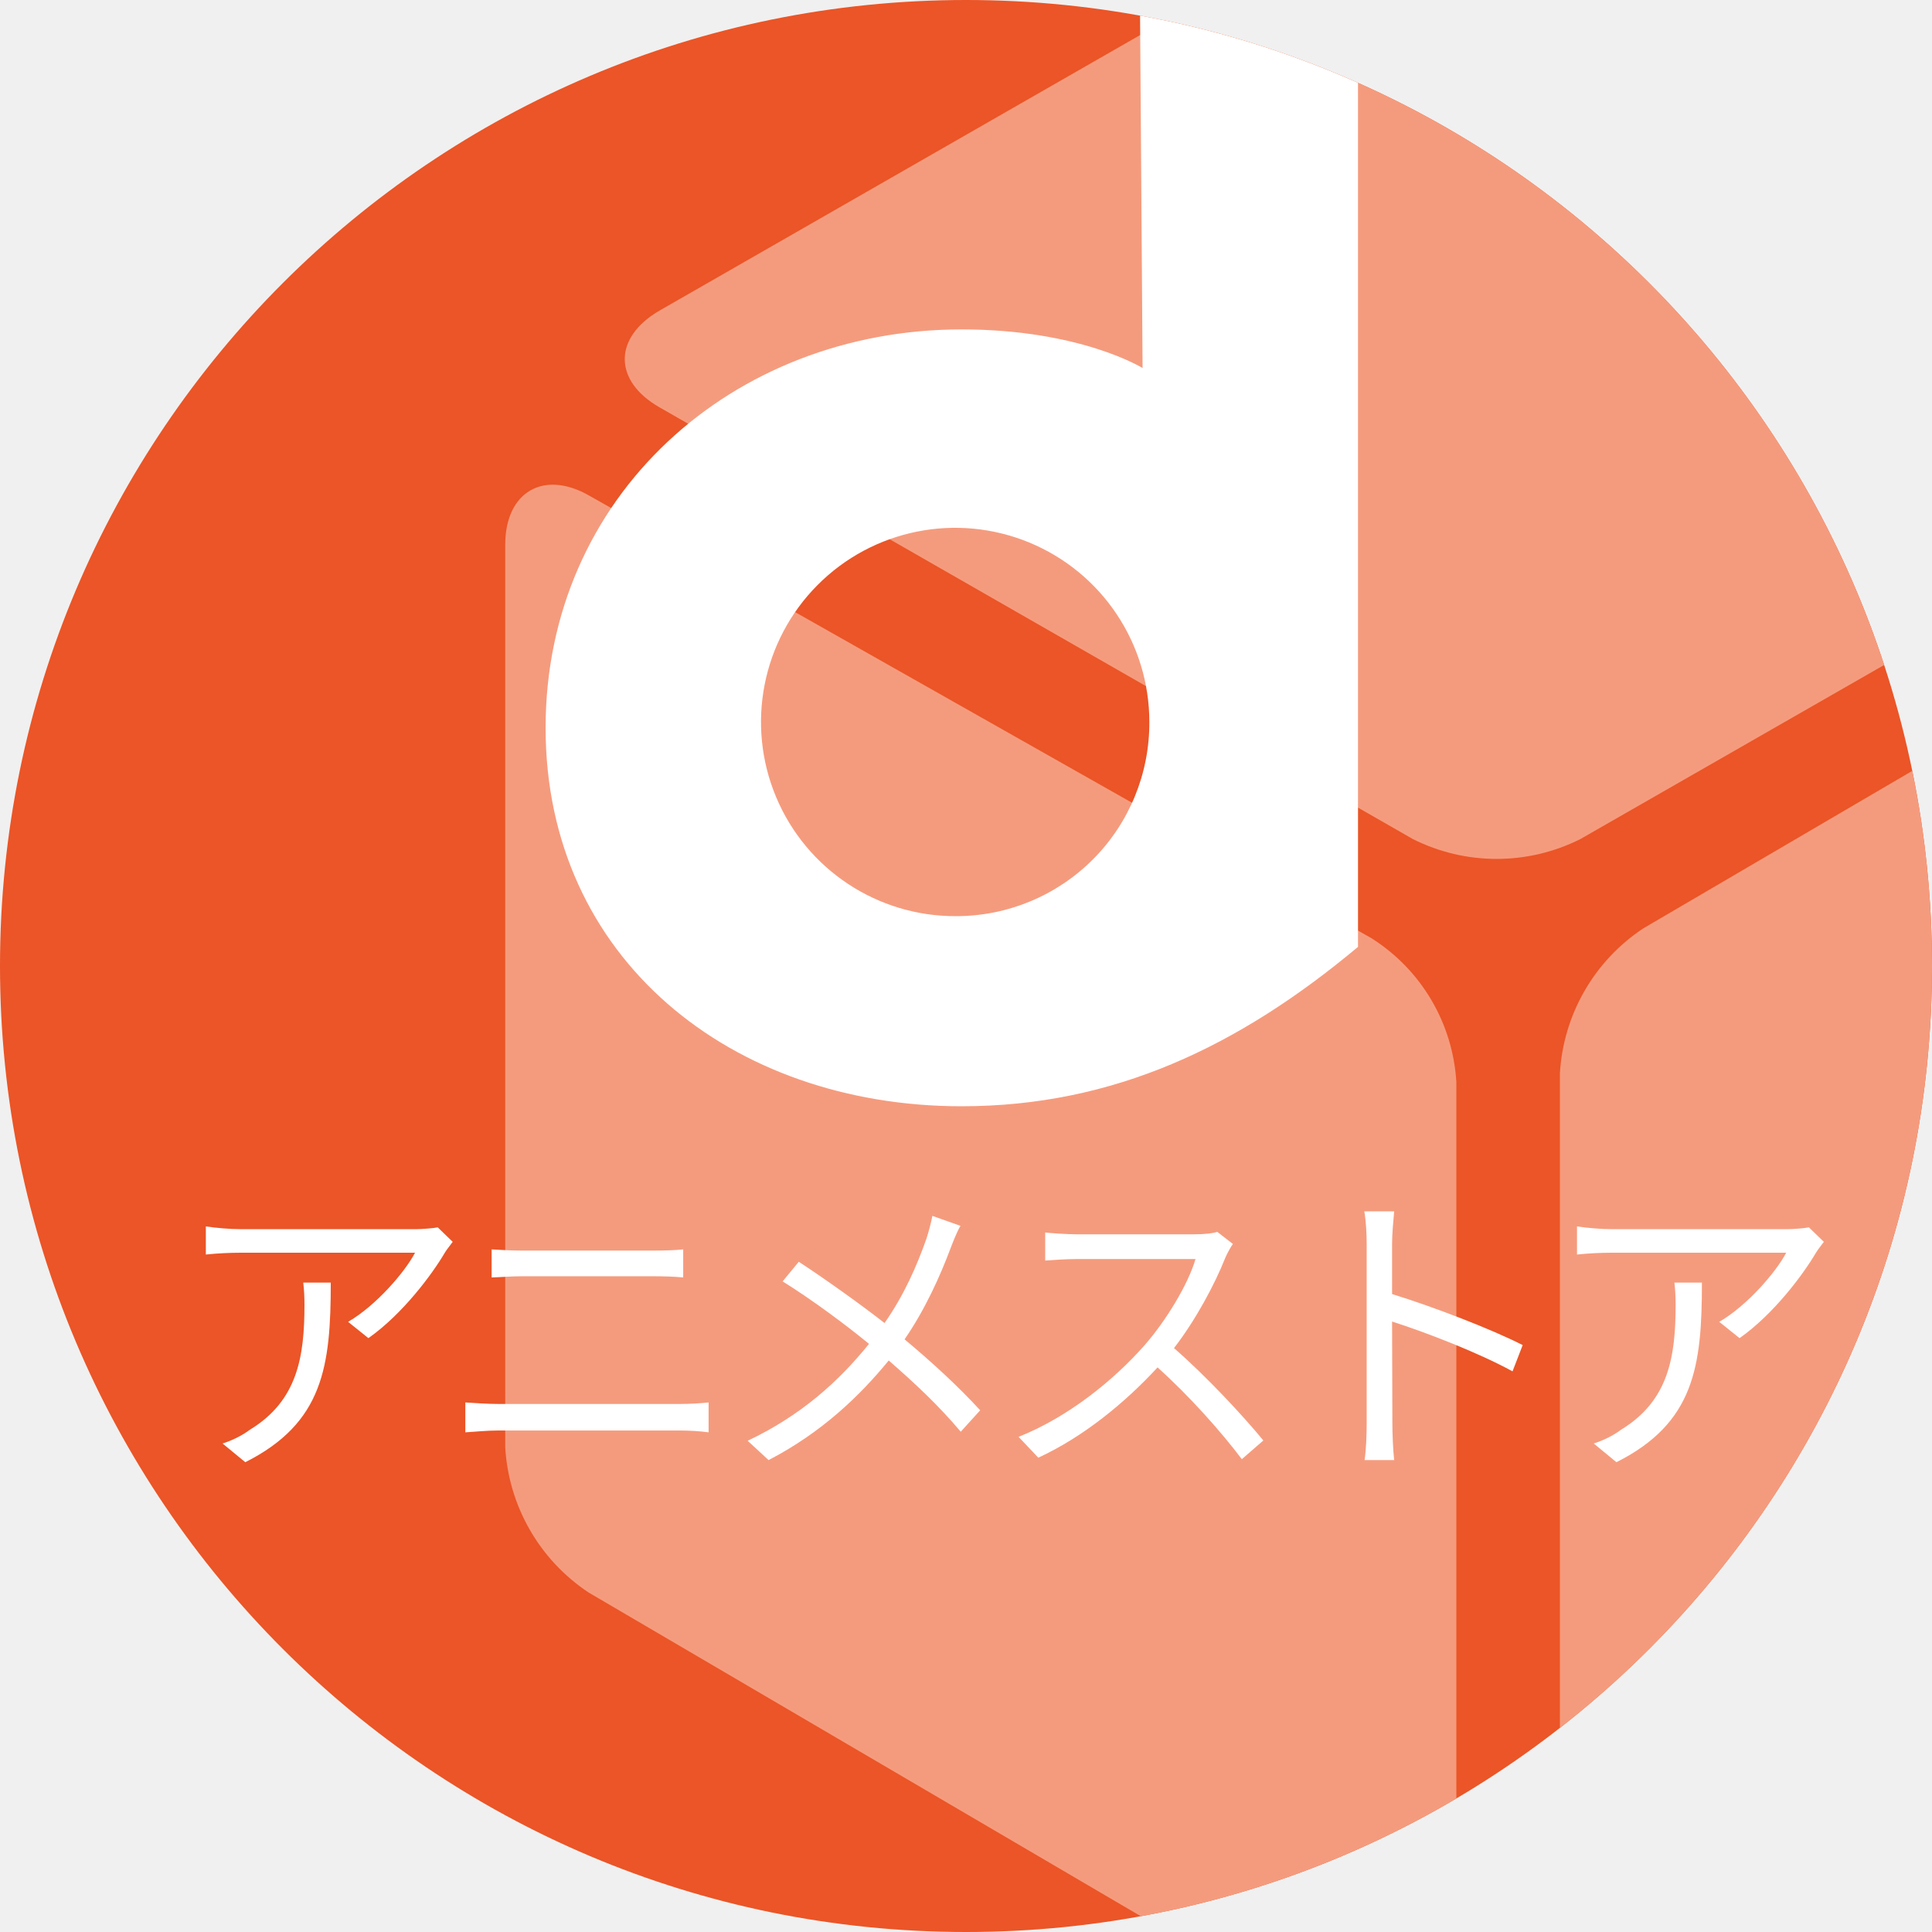
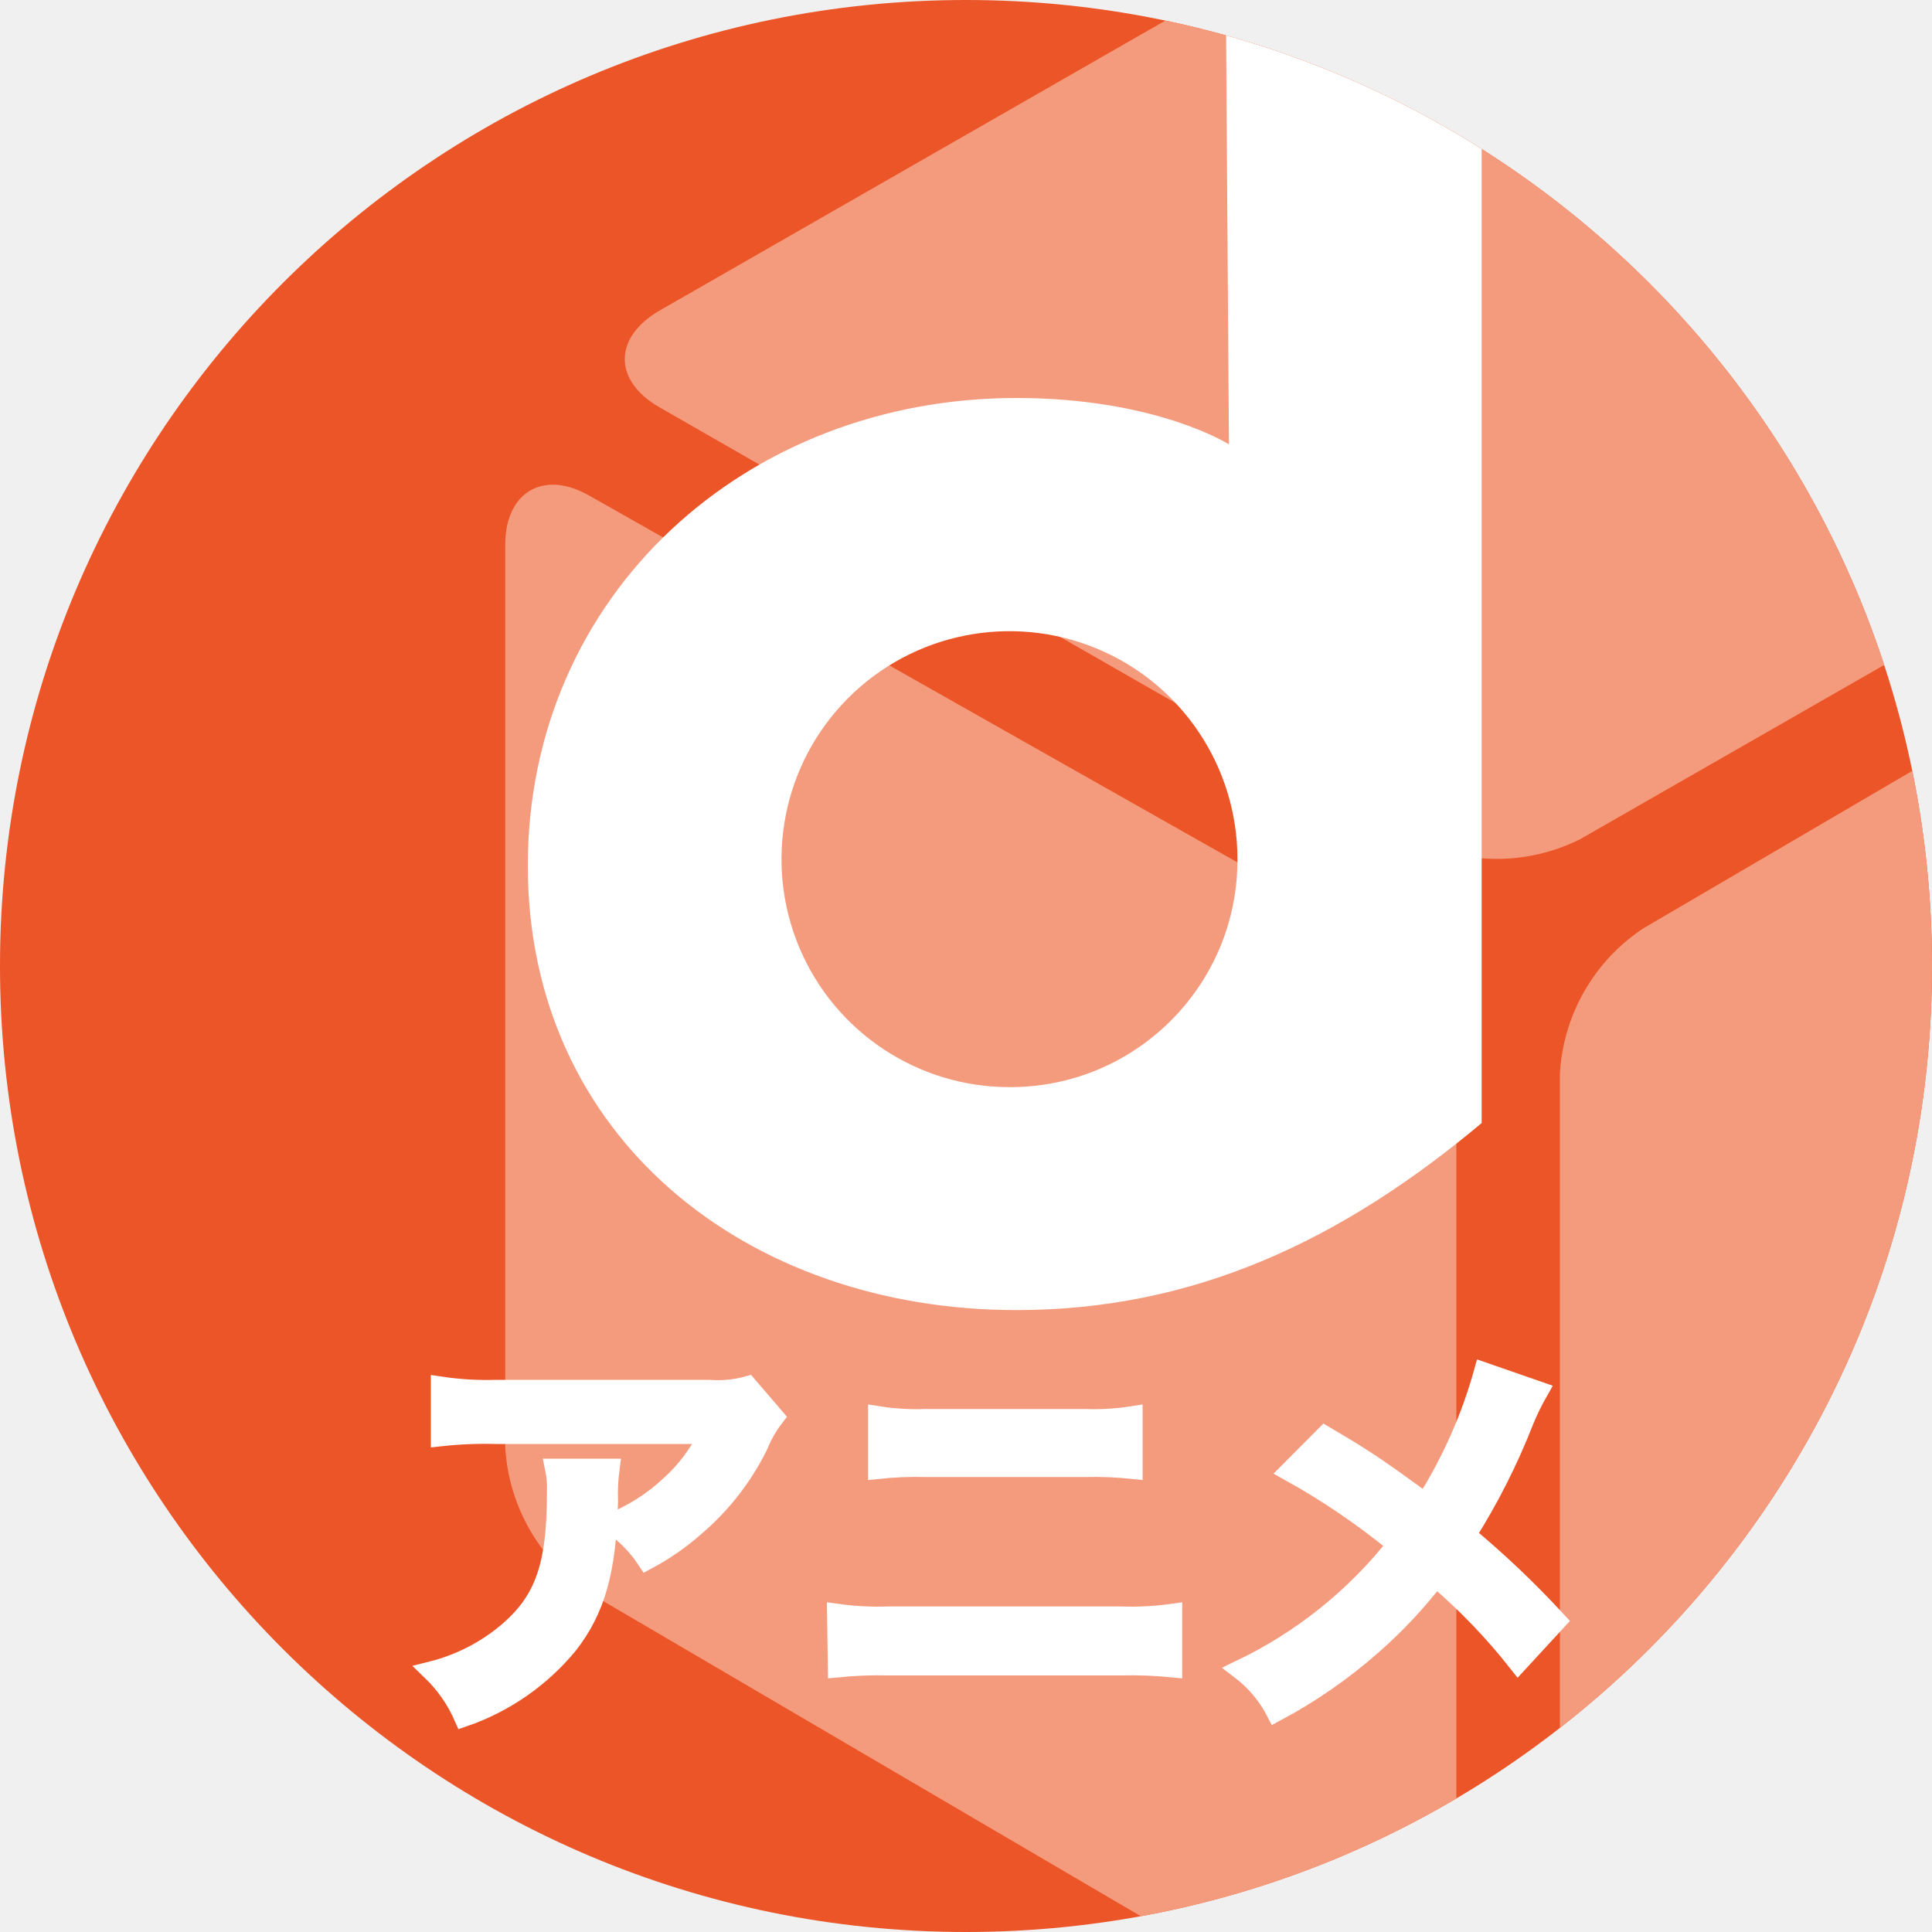
- <svg xmlns="http://www.w3.org/2000/svg" id="layer" viewBox="0 0 100 100">
+ <svg xmlns="http://www.w3.org/2000/svg" viewBox="0 0 100 100">
  <defs>
-     <style>.cls-1{fill:none;}.cls-2{clip-path:url(#clip-path);}.cls-3{fill:#eb5527;}.cls-4{fill:#f59b7d;}.cls-5{font-size:16px;font-family:HiraginoSansCNS-W6-B5pc-H, Hiragino Sans CNS;letter-spacing:-0.1em;}.cls-5,.cls-6{fill:#fff;}</style>
+     <style>.cls-1{fill:none;}.cls-2{clip-path:url(#clip-path);}.cls-3{fill:#eb5527;}.cls-4{fill:#f59b7d;}.cls-5,.cls-6{fill:#fff;}.cls-5{stroke:#fff;stroke-miterlimit:10;}</style>
    <clipPath id="clip-path">
      <circle class="cls-1" cx="50" cy="50" r="50" />
    </clipPath>
  </defs>
-   <g class="cls-2">
-     <circle class="cls-3" cx="50" cy="50" r="50" />
-     <path class="cls-4" d="M75.38,103.76c0,2.75-1.94,3.86-4.31,2.47l-40.6-23.8a9.69,9.69,0,0,1-4.32-7.53V28.2c0-2.75,2-3.9,4.36-2.54L71,48.57A9.47,9.47,0,0,1,75.38,56Z" />
-     <path class="cls-4" d="M85.05,105.33c-2.37,1.39-4.31.28-4.31-2.47l0-47.29a9.67,9.67,0,0,1,4.32-7.52l40.12-23.49c2.37-1.39,4.35-.27,4.39,2.48l.69,46.77a9.47,9.47,0,0,1-4.24,7.52Z" />
-     <path class="cls-4" d="M120.8,16.08c2.38,1.36,2.38,3.6,0,5l-39,22.35a9.66,9.66,0,0,1-8.67,0l-39-22.35c-2.39-1.37-2.39-3.61,0-5l39-22.36a9.72,9.72,0,0,1,8.67,0Z" />
-     <text class="cls-5" transform="translate(8.69 75.09) scale(0.99 1)">アニメストア</text>
-     <path class="cls-6" d="M59-.52l.14,19.57s-3.21-2-9.37-2c-11.89,0-21.53,8.66-21.53,20.62s9.64,19.59,21.53,19.59c7.88,0,14.36-3.1,20.52-8.25V-.52ZM49.49,47.42a10.05,10.05,0,1,1,10-10.05A10,10,0,0,1,49.49,47.42Z" />
-     <rect id="SVGID" class="cls-1" width="100" height="100" rx="20.17" ry="20.17" />
+   <g id="layer">
+     <g class="cls-2">
+       <circle class="cls-3" cx="50" cy="50" r="50" />
+       <path class="cls-4" d="M75.38,103.76c0,2.75-1.94,3.86-4.31,2.47l-40.6-23.8a9.69,9.69,0,0,1-4.32-7.53V28.2c0-2.75,2-3.9,4.36-2.54L71,48.57A9.47,9.47,0,0,1,75.38,56Z" />
+       <path class="cls-4" d="M85.05,105.33c-2.37,1.39-4.31.28-4.31-2.47l0-47.29a9.67,9.67,0,0,1,4.32-7.52l40.12-23.49c2.37-1.39,4.35-.27,4.39,2.48l.69,46.77a9.47,9.47,0,0,1-4.24,7.52Z" />
+       <path class="cls-4" d="M120.8,16.08c2.38,1.36,2.38,3.6,0,5l-39,22.35a9.66,9.66,0,0,1-8.67,0l-39-22.35c-2.39-1.37-2.39-3.61,0-5l39-22.36a9.72,9.72,0,0,1,8.67,0Z" />
+       <path class="cls-5" d="M31.57,76a10.12,10.12,0,0,0-.08,1.7c-.09,3.59-.66,5.61-2.08,7.43A12.13,12.13,0,0,1,24,88.88a7.48,7.48,0,0,0-1.66-2.39A9.8,9.8,0,0,0,26,84.7c2.14-1.7,2.81-3.5,2.81-7.47A5,5,0,0,0,28.71,76Zm8.52-2.65a6.24,6.24,0,0,0-.84,1.47A13.17,13.17,0,0,1,36,79a13,13,0,0,1-2.52,1.75,6.86,6.86,0,0,0-1.89-1.91,9.71,9.71,0,0,0,3.07-1.94,8.52,8.52,0,0,0,2-2.66h-11a21.24,21.24,0,0,0-2.86.12V71.75a16.34,16.34,0,0,0,2.9.17h11a5.75,5.75,0,0,0,2-.19Z" />
+       <path class="cls-5" d="M43.31,83.51a15.4,15.4,0,0,0,2.69.14h12a15.4,15.4,0,0,0,2.69-.14v2.81a21.92,21.92,0,0,0-2.65-.1H46a21.81,21.81,0,0,0-2.65.1Zm2.12-10.23a12.73,12.73,0,0,0,2.48.15h8.25a12.73,12.73,0,0,0,2.48-.15v2.77a19.13,19.13,0,0,0-2.46-.1H47.89a19,19,0,0,0-2.46.1Z" />
+       <path class="cls-5" d="M79.64,72a13.17,13.17,0,0,0-.74,1.51,34.66,34.66,0,0,1-3,5.94,48.86,48.86,0,0,1,4.68,4.45l-2,2.17a31,31,0,0,0-4.26-4.43,24.69,24.69,0,0,1-3.28,3.5,26.18,26.18,0,0,1-5,3.47,6.48,6.48,0,0,0-1.84-2.19,22.88,22.88,0,0,0,8.1-6.48,37.32,37.32,0,0,0-5.56-3.78l1.84-1.85c1.54.9,2.44,1.49,3.47,2.22,1.57,1.14,1.57,1.14,1.74,1.24a25.31,25.31,0,0,0,3-6.76Z" />
+       <path class="cls-6" d="M63.45,0l.16,23s-3.77-2.4-11-2.4c-14,0-25.29,10.17-25.29,24.21s11.32,23,25.29,23c9.24,0,16.85-3.63,24.08-9.68V0ZM52.31,56.27A11.8,11.8,0,1,1,64.05,44.48,11.76,11.76,0,0,1,52.31,56.27Z" />
+     </g>
  </g>
</svg>
